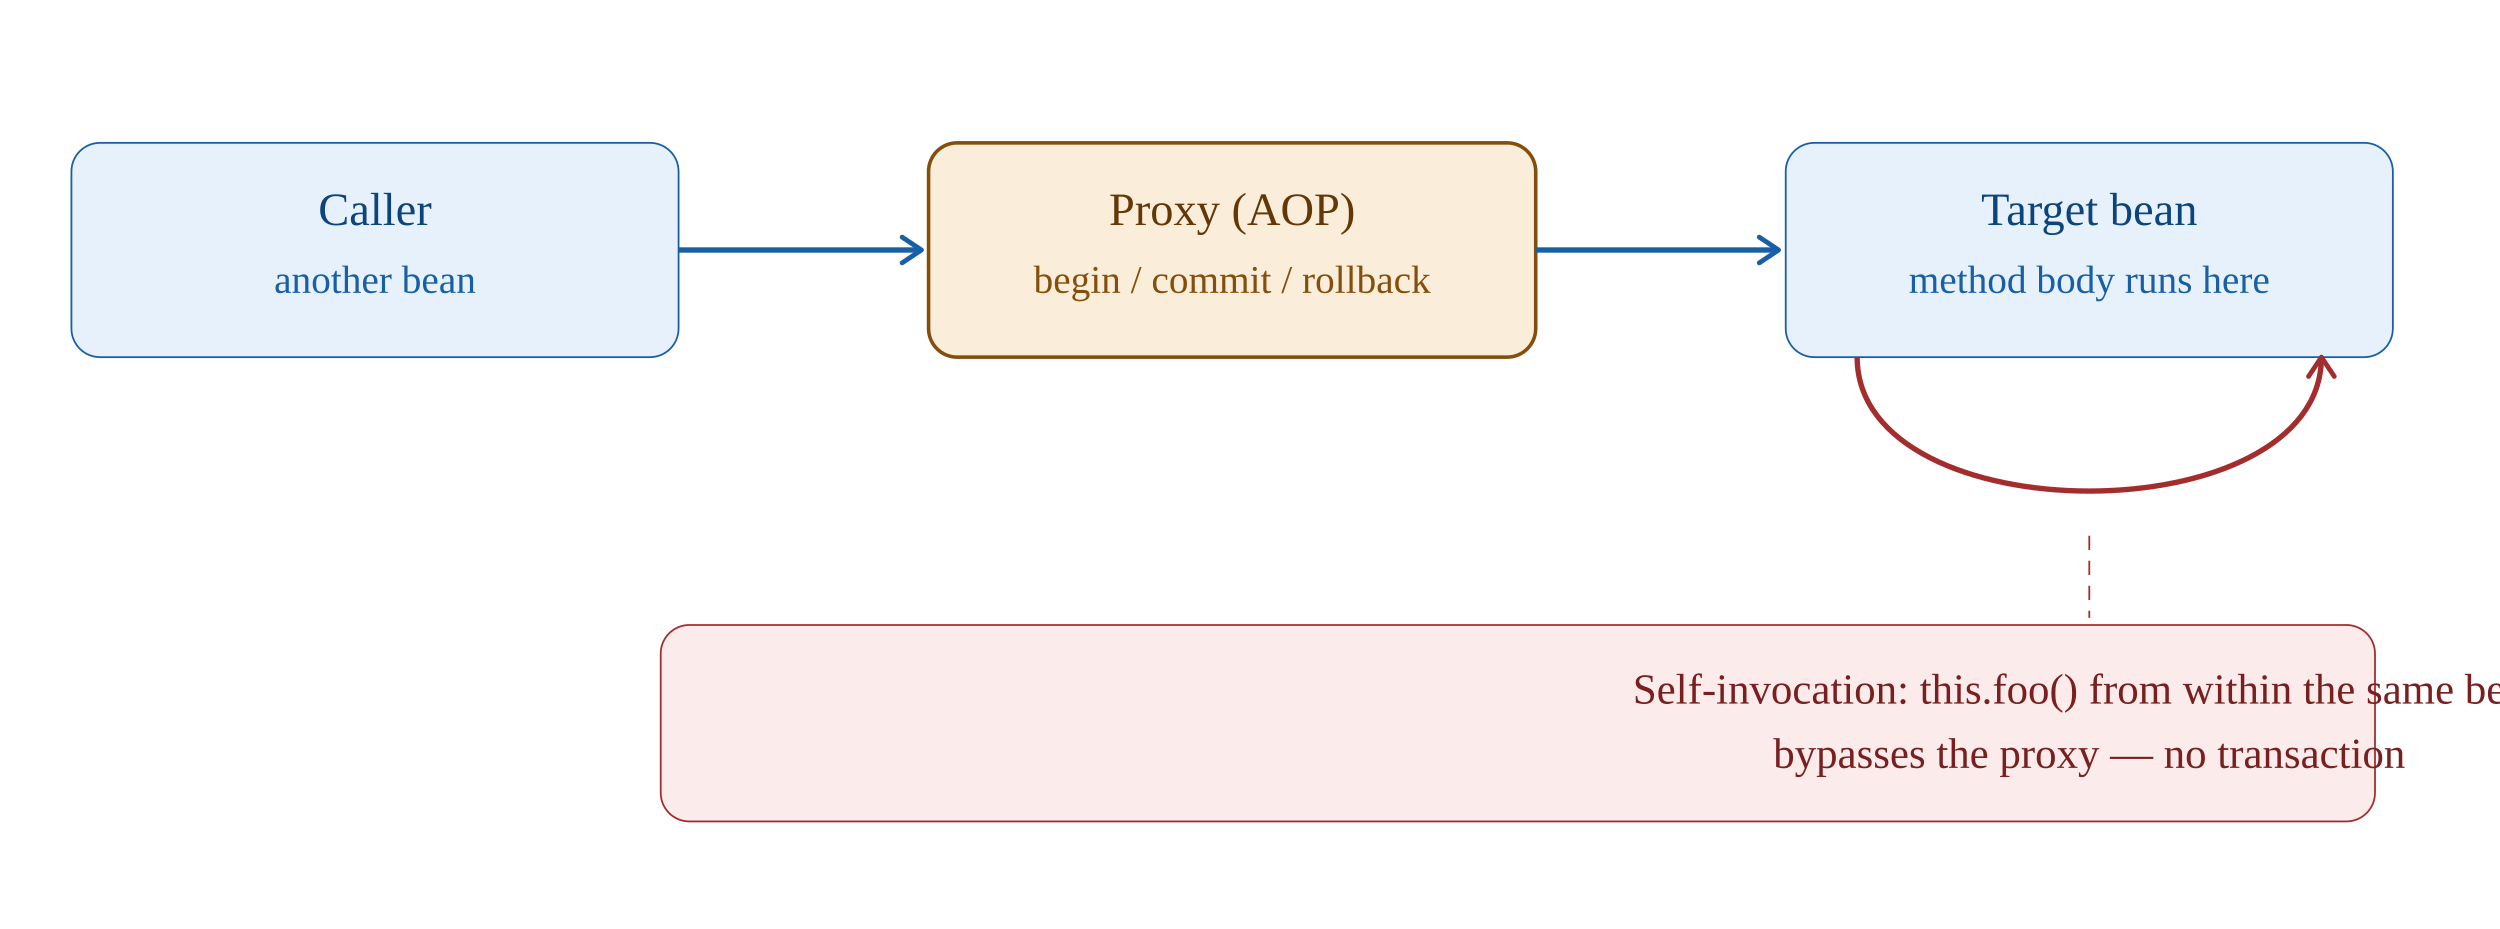
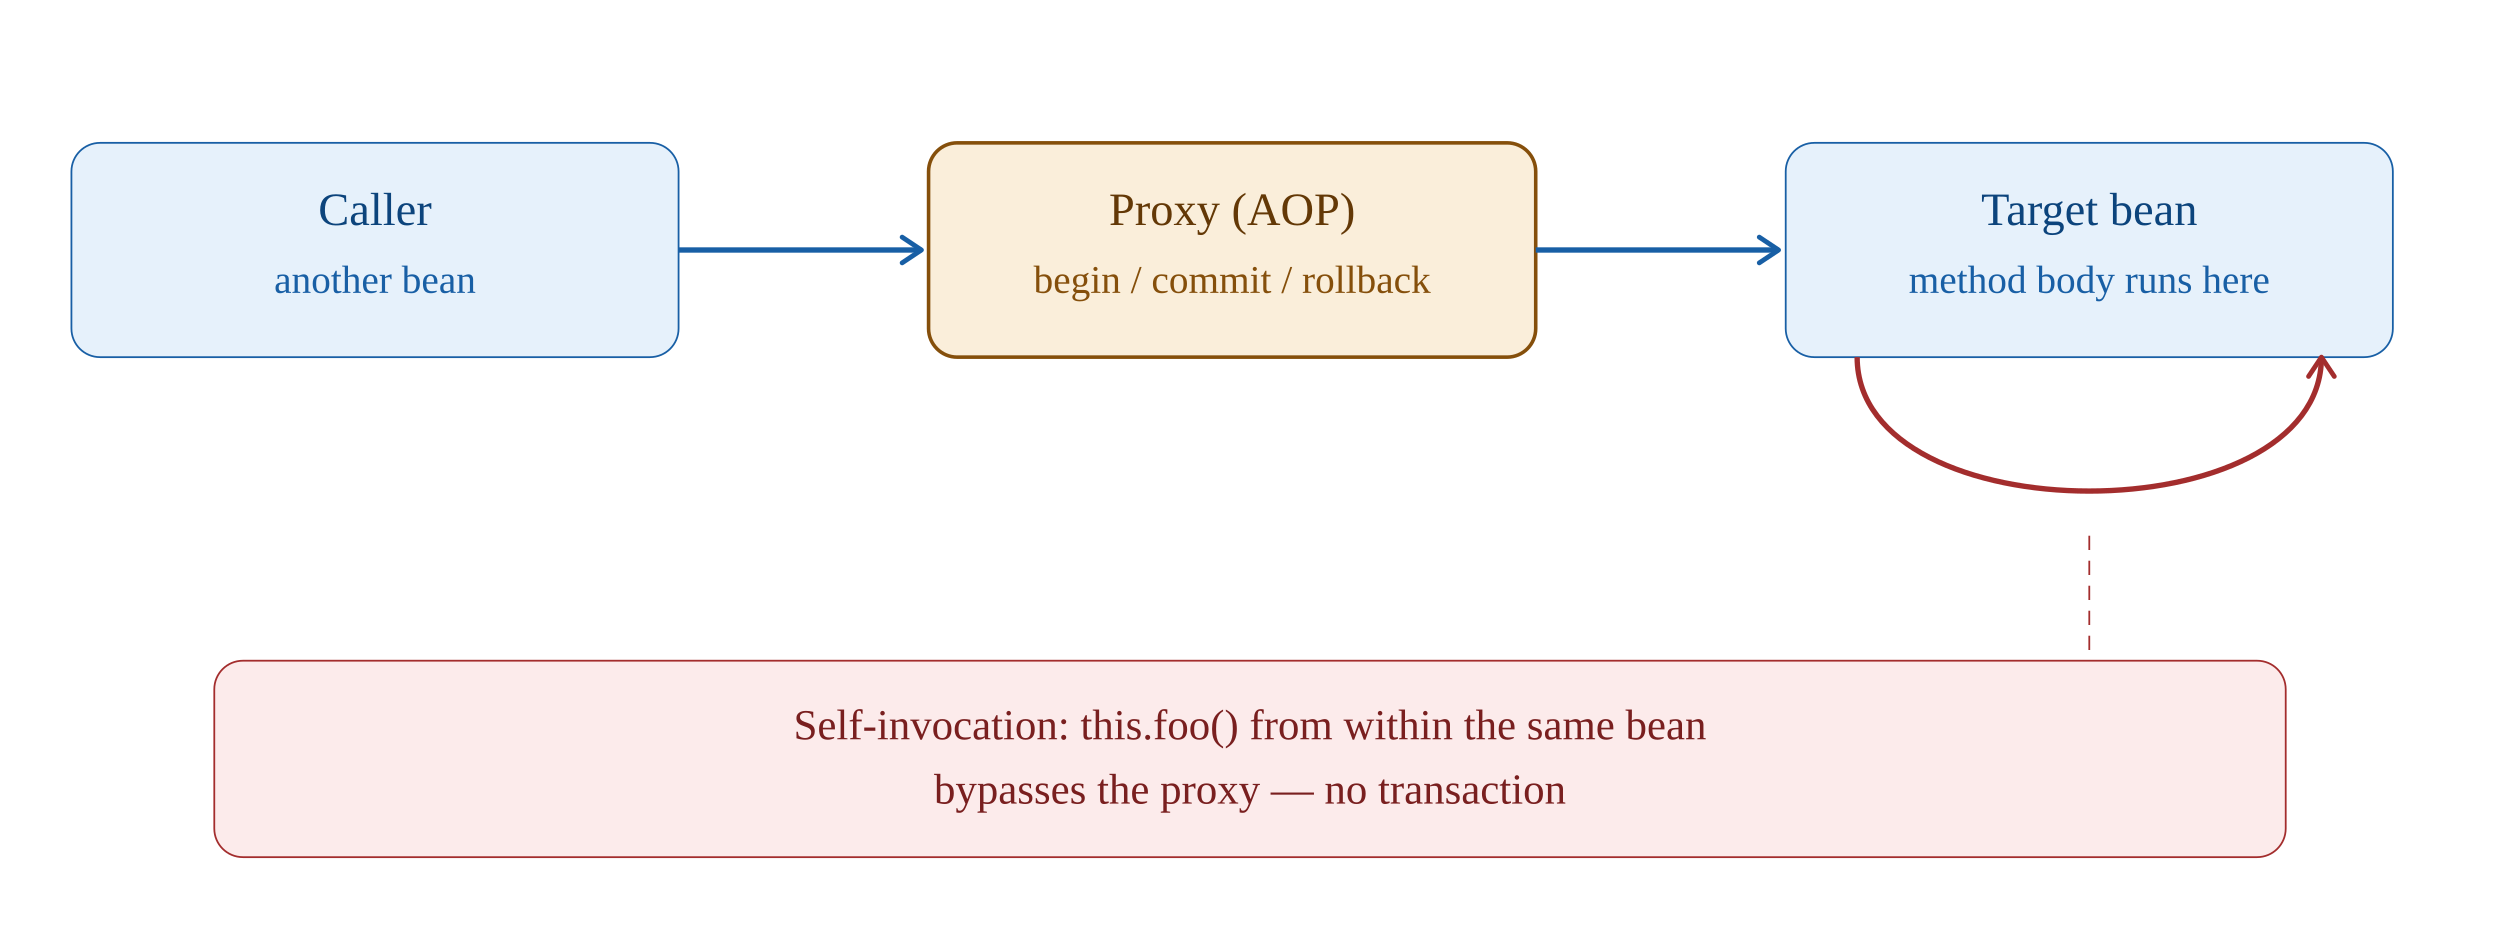
<svg xmlns="http://www.w3.org/2000/svg" width="700" height="260" viewBox="0 0 700 260">
  <defs>
    <marker id="arrow" viewBox="0 0 10 10" refX="8" refY="5" markerWidth="6" markerHeight="6" orient="auto-start-reverse">
      <path d="M2 1L8 5L2 9" fill="none" stroke="context-stroke" stroke-width="1.5" stroke-linecap="round" stroke-linejoin="round" />
    </marker>
  </defs>
  <rect x="20" y="40" width="170" height="60" rx="8" fill="#E6F1FB" stroke="#185FA5" stroke-width="0.5" />
  <text x="105" y="63" font-size="13" font-weight="500" text-anchor="middle" fill="#0C447C">Caller</text>
  <text x="105" y="82" font-size="11" text-anchor="middle" fill="#185FA5">another bean</text>
  <rect x="260" y="40" width="170" height="60" rx="8" fill="#FAEEDA" stroke="#854F0B" stroke-width="1" />
  <text x="345" y="63" font-size="13" font-weight="500" text-anchor="middle" fill="#633806">Proxy (AOP)</text>
  <text x="345" y="82" font-size="11" text-anchor="middle" fill="#854F0B">begin / commit / rollback</text>
  <rect x="500" y="40" width="170" height="60" rx="8" fill="#E6F1FB" stroke="#185FA5" stroke-width="0.5" />
  <text x="585" y="63" font-size="13" font-weight="500" text-anchor="middle" fill="#0C447C">Target bean</text>
  <text x="585" y="82" font-size="11" text-anchor="middle" fill="#185FA5">method body runs here</text>
  <line x1="190" y1="70" x2="258" y2="70" stroke="#185FA5" stroke-width="1.5" marker-end="url(#arrow)" />
  <line x1="430" y1="70" x2="498" y2="70" stroke="#185FA5" stroke-width="1.5" marker-end="url(#arrow)" />
  <path d="M520,100 C520,150 650,150 650,100" fill="none" stroke="#A32D2D" stroke-width="1.5" marker-end="url(#arrow)" />
-   <line x1="585" y1="150" x2="585" y2="173" stroke="#A32D2D" stroke-width="0.5" stroke-dasharray="4 3" />
-   <rect x="345" y="175" width="480" height="0" opacity="0" />
-   <rect x="345" y="175" width="480" height="55" rx="8" fill="#FCEBEB" stroke="#A32D2D" stroke-width="0.5" transform="translate(-160,0)" />
-   <text x="585" y="197" font-size="12" text-anchor="middle" fill="#791F1F">Self-invocation: this.foo() from within the same bean</text>
-   <text x="585" y="215" font-size="12" text-anchor="middle" fill="#791F1F">bypasses the proxy — no transaction</text>
+   <line x1="585" y1="150" x2="585" y2="183" stroke="#A32D2D" stroke-width="0.5" stroke-dasharray="4 3" />
+   <rect x="60" y="185" width="580" height="55" rx="8" fill="#FCEBEB" stroke="#A32D2D" stroke-width="0.5" />
+   <text x="350" y="207" font-size="12" text-anchor="middle" fill="#791F1F">Self-invocation: this.foo() from within the same bean</text>
+   <text x="350" y="225" font-size="12" text-anchor="middle" fill="#791F1F">bypasses the proxy — no transaction</text>
</svg>
